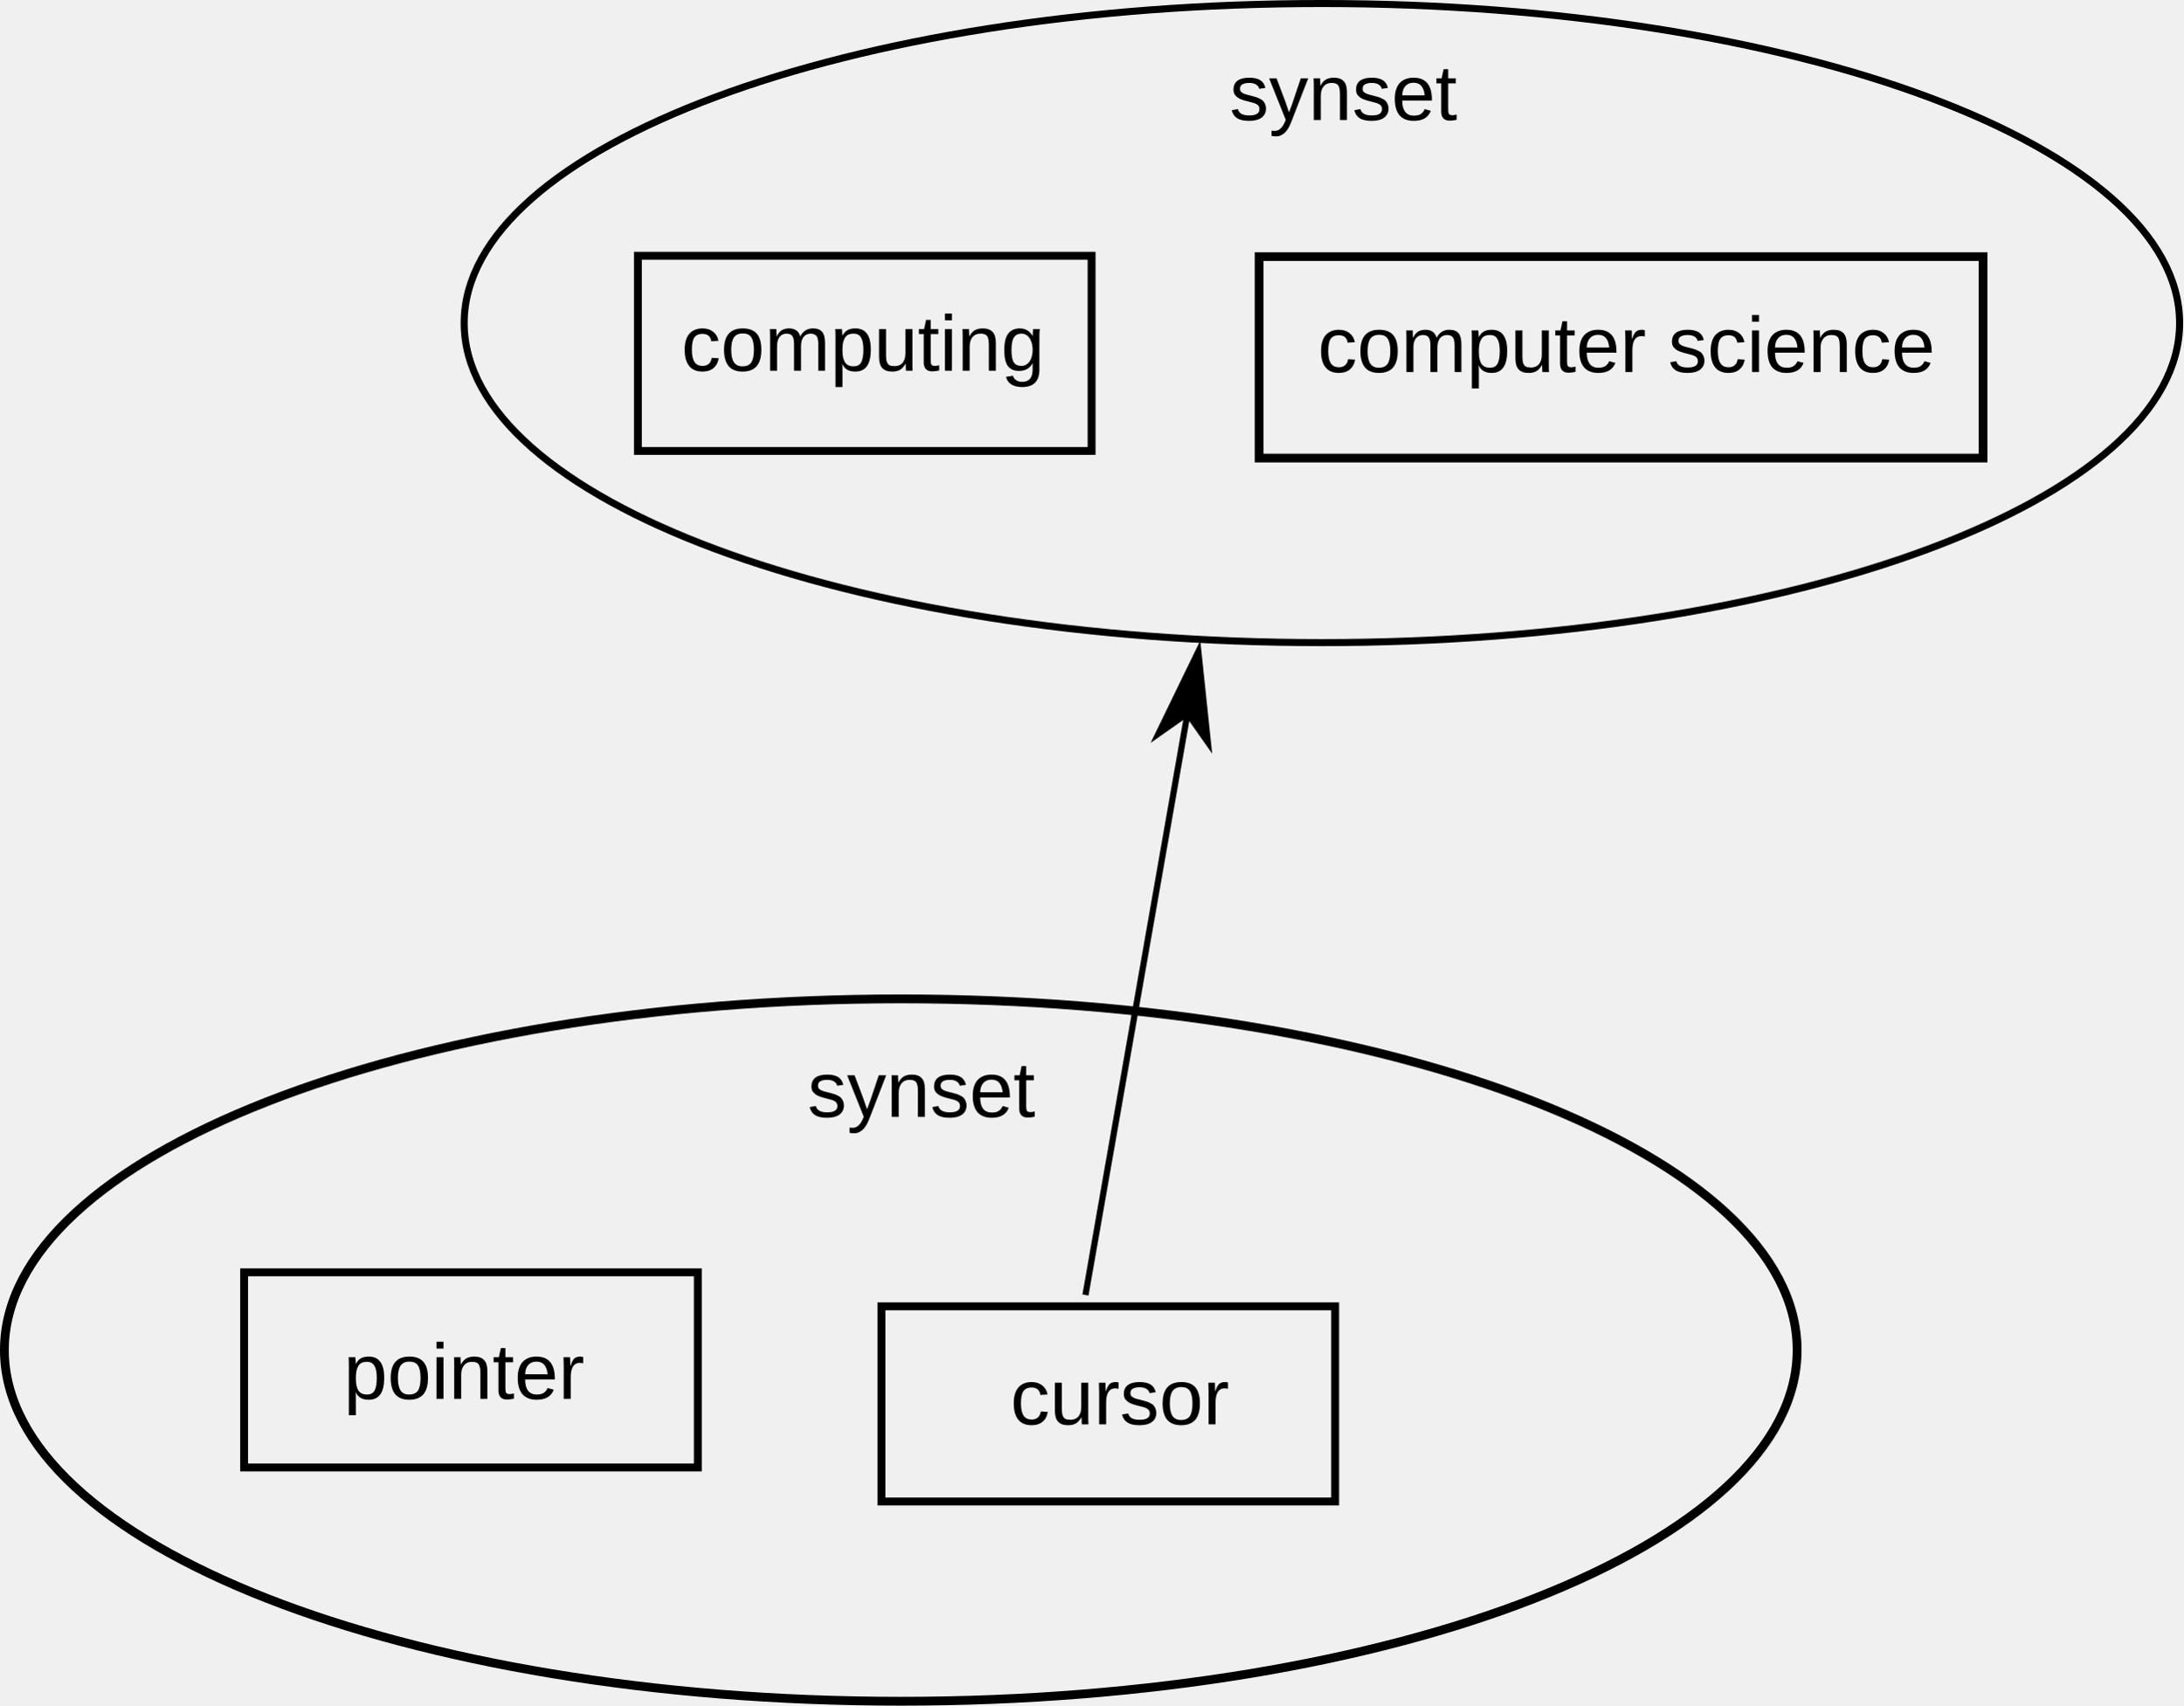
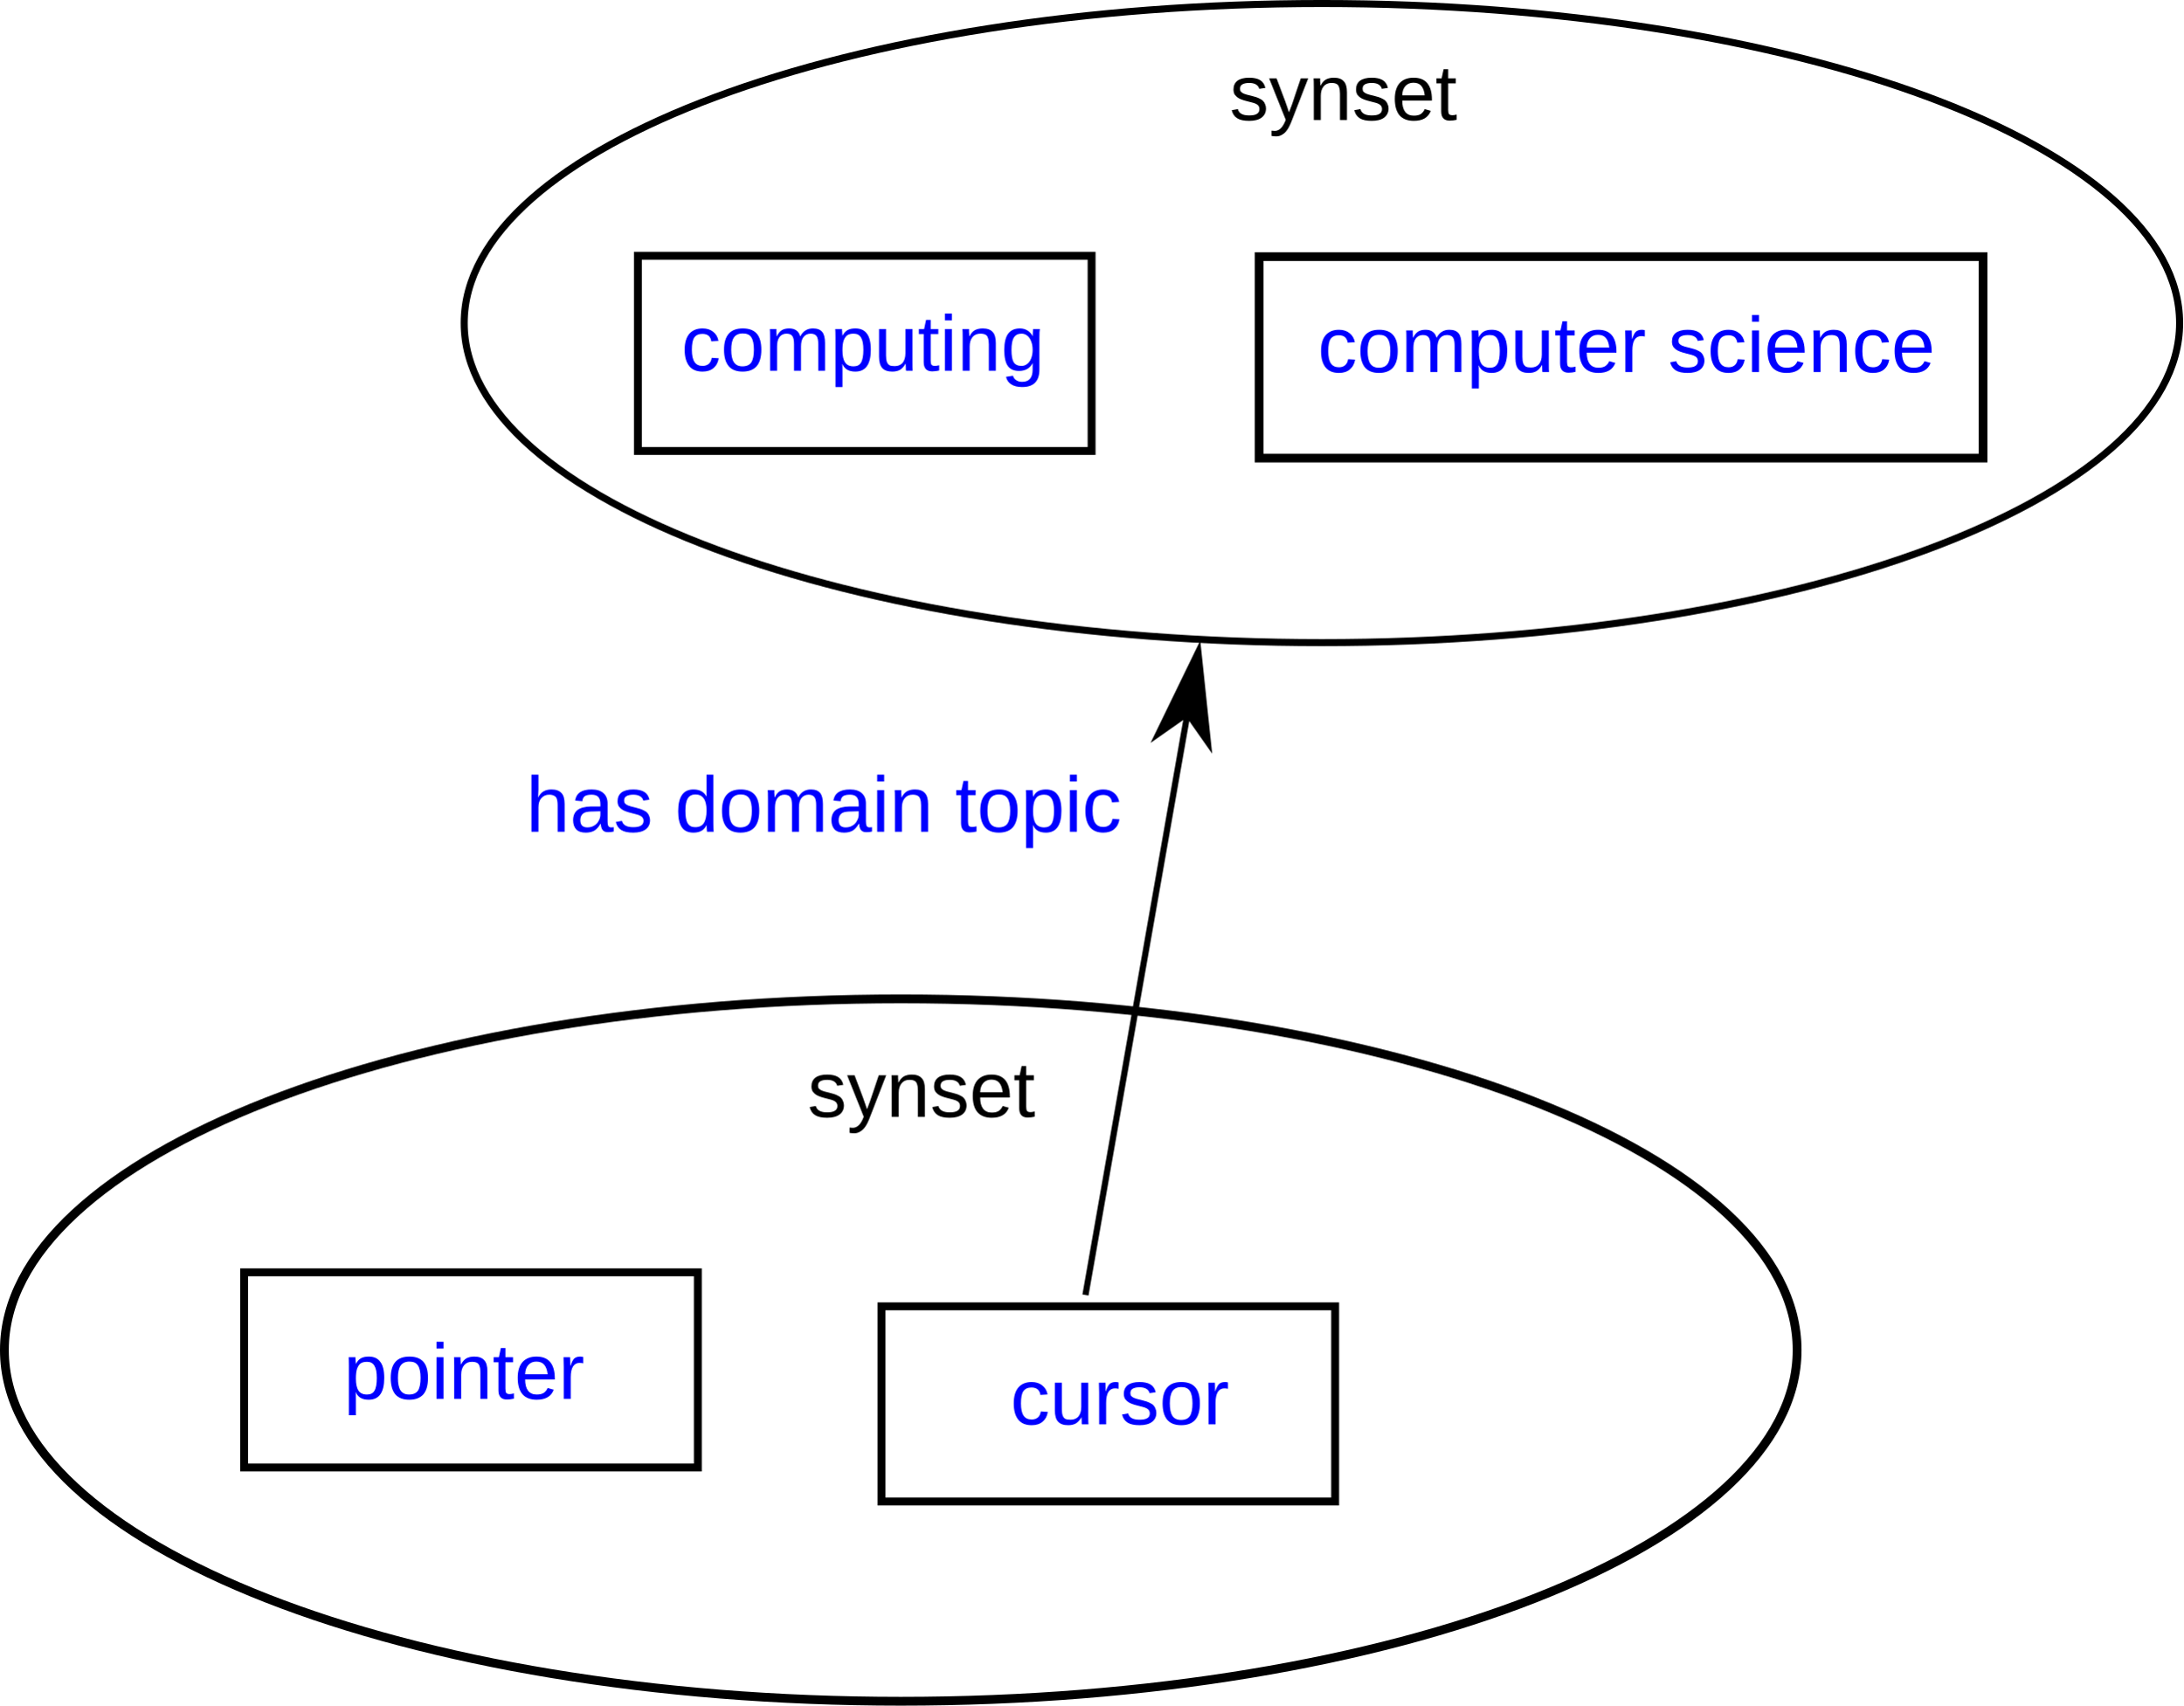
- <svg xmlns="http://www.w3.org/2000/svg" width="156.408mm" height="122.223mm" viewBox="0 0 156.408 122.223" version="1.1" id="svg8">
+ <svg xmlns="http://www.w3.org/2000/svg" xmlns:xlink="http://www.w3.org/1999/xlink" width="156.408mm" height="122.223mm" viewBox="0 0 156.408 122.223" version="1.1" id="svg8">
  <defs id="defs2">
    <marker style="overflow:visible" id="Arrow1Lend" refX="0" refY="0" orient="auto">
      <path transform="matrix(-0.8,0,0,-0.8,-10,0)" style="fill:#000000;fill-opacity:1;fill-rule:evenodd;stroke:#000000;stroke-width:1pt;stroke-opacity:1" d="M 0,0 5,-5 -12.5,0 5,5 Z" id="path926" />
    </marker>
    <marker style="overflow:visible" id="Arrow1Lstart" refX="0" refY="0" orient="auto">
      <path transform="matrix(0.8,0,0,0.8,10,0)" style="fill:#000000;fill-opacity:1;fill-rule:evenodd;stroke:#000000;stroke-width:1pt;stroke-opacity:1" d="M 0,0 5,-5 -12.5,0 5,5 Z" id="path923" />
    </marker>
  </defs>
+   <g id="layer2">
+     <rect style="opacity:0.999;fill:#ffffff;stroke-width:0.465;stroke:none" id="rect873" width="166.509" height="128.557" x="-2.405" y="-2.138" />
+   </g>
  <g id="layer1" transform="translate(-21.90088,-20.12822)">
    <ellipse style="opacity:0.999;fill:none;fill-rule:evenodd;stroke:#000000;stroke-width:0.631;stroke-miterlimit:4;stroke-dasharray:none;stroke-opacity:1" id="path10" cx="86.436" cy="116.871" rx="64.22" ry="25.165" />
    <ellipse style="opacity:0.999;fill:none;stroke:#000000;stroke-width:0.505;stroke-miterlimit:4;stroke-dasharray:none;stroke-opacity:1" id="path835" cx="116.606" cy="43.278" rx="61.451" ry="22.898" />
    <rect style="opacity:0.999;fill:none;stroke:#000000;stroke-width:0.565;stroke-miterlimit:4;stroke-dasharray:none;stroke-opacity:1" id="rect839" width="32.506" height="13.985" x="39.39" y="111.301" />
    <rect style="opacity:0.999;fill:none;stroke:#000000;stroke-width:0.565;stroke-miterlimit:4;stroke-dasharray:none;stroke-opacity:1" id="rect839-2" width="32.506" height="13.985" x="85.051" y="113.738" />
    <rect style="opacity:0.999;fill:none;stroke:#000000;stroke-width:0.565;stroke-miterlimit:4;stroke-dasharray:none;stroke-opacity:1" id="rect839-2-7" width="32.506" height="13.985" x="67.601" y="38.456" />
    <rect style="opacity:0.999;fill:none;stroke:#000000;stroke-width:0.625;stroke-miterlimit:4;stroke-dasharray:none;stroke-opacity:1" id="rect839-2-9" width="51.868" height="14.437" x="112.108" y="38.515" />
-     <text xml:space="preserve" style="font-style:normal;font-variant:normal;font-weight:normal;font-stretch:normal;font-size:5.644px;line-height:1.25;font-family:Arial;-inkscape-font-specification:'Arial, Normal';font-variant-ligatures:normal;font-variant-caps:normal;font-variant-numeric:normal;font-variant-east-asian:normal;fill:#000000;fill-opacity:1;stroke:none;stroke-width:0.265" x="46.518" y="120.372" id="text887">
-       <tspan id="tspan876" x="46.518" y="120.372">pointer</tspan>
-     </text>
-     <text xml:space="preserve" style="font-style:normal;font-variant:normal;font-weight:normal;font-stretch:normal;font-size:5.644px;line-height:1.25;font-family:Arial;-inkscape-font-specification:'Arial, Normal';font-variant-ligatures:normal;font-variant-caps:normal;font-variant-numeric:normal;font-variant-east-asian:normal;fill:#000000;fill-opacity:1;stroke:none;stroke-width:0.265" x="94.298" y="122.197" id="text895">
-       <tspan id="tspan878" x="94.298" y="122.197">cursor</tspan>
-     </text>
-     <text xml:space="preserve" style="font-style:normal;font-variant:normal;font-weight:normal;font-stretch:normal;font-size:5.644px;line-height:1.25;font-family:Arial;-inkscape-font-specification:'Arial, Normal';font-variant-ligatures:normal;font-variant-caps:normal;font-variant-numeric:normal;font-variant-east-asian:normal;fill:#000000;fill-opacity:1;stroke:none;stroke-width:0.265" x="70.72" y="46.693" id="text903">
-       <tspan id="tspan872" x="70.72" y="46.693">computing</tspan>
-     </text>
-     <text xml:space="preserve" style="font-style:normal;font-variant:normal;font-weight:normal;font-stretch:normal;font-size:5.644px;line-height:1.25;font-family:Arial;-inkscape-font-specification:'Arial, Normal';font-variant-ligatures:normal;font-variant-caps:normal;font-variant-numeric:normal;font-variant-east-asian:normal;fill:#000000;fill-opacity:1;stroke:none;stroke-width:0.265" x="116.314" y="46.788" id="text907">
-       <tspan id="tspan874" x="116.314" y="46.788">computer science</tspan>
-     </text>
+     <a id="a50" xlink:href="https://www.luismc.com/omw/ili/concepts/52632" target="_blank">
+       <text xml:space="preserve" style="font-style:normal;font-variant:normal;font-weight:normal;font-stretch:normal;font-size:5.644px;line-height:1.25;font-family:Arial;-inkscape-font-specification:'Arial, Normal';font-variant-ligatures:normal;font-variant-caps:normal;font-variant-numeric:normal;font-variant-east-asian:normal;fill:#0000ff;fill-opacity:1;stroke:none;stroke-width:0.265;" x="46.518" y="120.372" id="text887">
+         <tspan id="tspan876" x="46.518" y="120.372">pointer</tspan>
+       </text>
+     </a>
+     <a id="a46" xlink:href="https://www.luismc.com/omw/ili/concepts/52632" target="_blank">
+       <text xml:space="preserve" style="font-style:normal;font-variant:normal;font-weight:normal;font-stretch:normal;font-size:5.644px;line-height:1.25;font-family:Arial;-inkscape-font-specification:'Arial, Normal';font-variant-ligatures:normal;font-variant-caps:normal;font-variant-numeric:normal;font-variant-east-asian:normal;fill:#0000ff;fill-opacity:1;stroke:none;stroke-width:0.265;" x="94.298" y="122.197" id="text895">
+         <tspan id="tspan878" x="94.298" y="122.197">cursor</tspan>
+       </text>
+     </a>
+     <a id="a42" xlink:href="https://www.luismc.com/omw/ili/concepts/68812" target="_blank">
+       <text xml:space="preserve" style="font-style:normal;font-variant:normal;font-weight:normal;font-stretch:normal;font-size:5.644px;line-height:1.25;font-family:Arial;-inkscape-font-specification:'Arial, Normal';font-variant-ligatures:normal;font-variant-caps:normal;font-variant-numeric:normal;font-variant-east-asian:normal;fill:#0000ff;fill-opacity:1;stroke:none;stroke-width:0.265;" x="70.72" y="46.693" id="text903">
+         <tspan id="tspan872" x="70.72" y="46.693">computing</tspan>
+       </text>
+     </a>
+     <a id="a38" xlink:href="https://www.luismc.com/omw/ili/concepts/68812" target="_blank">
+       <text xml:space="preserve" style="font-style:normal;font-variant:normal;font-weight:normal;font-stretch:normal;font-size:5.644px;line-height:1.25;font-family:Arial;-inkscape-font-specification:'Arial, Normal';font-variant-ligatures:normal;font-variant-caps:normal;font-variant-numeric:normal;font-variant-east-asian:normal;fill:#0000ff;fill-opacity:1;stroke:none;stroke-width:0.265;" x="116.314" y="46.788" id="text907">
+         <tspan id="tspan874" x="116.314" y="46.788">computer science</tspan>
+       </text>
+     </a>
    <text xml:space="preserve" style="font-style:normal;font-variant:normal;font-weight:normal;font-stretch:normal;font-size:5.644px;line-height:1.25;font-family:Arial;-inkscape-font-specification:'Arial, Normal';font-variant-ligatures:normal;font-variant-caps:normal;font-variant-numeric:normal;font-variant-east-asian:normal;fill:#000000;fill-opacity:1;stroke:none;stroke-width:0.265" x="79.753" y="100.164" id="text915">
      <tspan id="tspan913" x="79.753" y="100.164" style="font-style:normal;font-variant:normal;font-weight:normal;font-stretch:normal;font-size:5.644px;font-family:Arial;-inkscape-font-specification:'Arial, Normal';font-variant-ligatures:normal;font-variant-caps:normal;font-variant-numeric:normal;font-variant-east-asian:normal;stroke-width:0.265">synset</tspan>
    </text>
    <text xml:space="preserve" style="font-style:normal;font-variant:normal;font-weight:normal;font-stretch:normal;font-size:5.644px;line-height:1.25;font-family:Arial;-inkscape-font-specification:'Arial, Normal';font-variant-ligatures:normal;font-variant-caps:normal;font-variant-numeric:normal;font-variant-east-asian:normal;fill:#000000;fill-opacity:1;stroke:none;stroke-width:0.265" x="109.991" y="28.726" id="text919">
      <tspan id="tspan917" x="109.991" y="28.726" style="font-style:normal;font-variant:normal;font-weight:normal;font-stretch:normal;font-size:5.644px;font-family:Arial;-inkscape-font-specification:'Arial, Normal';font-variant-ligatures:normal;font-variant-caps:normal;font-variant-numeric:normal;font-variant-east-asian:normal;stroke-width:0.265">synset</tspan>
    </text>
    <path style="fill:none;stroke:#000000;stroke-width:0.441;stroke-linecap:butt;stroke-linejoin:miter;stroke-miterlimit:4;stroke-dasharray:none;stroke-opacity:1;marker-start:url(#Arrow1Lstart)" d="M 107.746,66.872 C 99.668,112.928 99.668,112.928 99.668,112.928" id="path1249" />
+     <a id="a34" xlink:href="https://globalwordnet.github.io/gwadoc/#has_domain_topic" target="_blank">
+       <text xml:space="preserve" style="font-style:normal;font-variant:normal;font-weight:normal;font-stretch:normal;font-size:5.644px;line-height:1.25;font-family:Arial;-inkscape-font-specification:'Arial, Normal';font-variant-ligatures:normal;font-variant-caps:normal;font-variant-numeric:normal;font-variant-east-asian:normal;fill:#0000ff;fill-opacity:1;stroke:none;stroke-width:0.265" x="59.586" y="79.729" id="text32">
+         <tspan id="tspan30" x="59.586" y="79.729" style="font-style:normal;font-variant:normal;font-weight:normal;font-stretch:normal;font-size:5.644px;font-family:Arial;-inkscape-font-specification:'Arial, Normal';font-variant-ligatures:normal;font-variant-caps:normal;font-variant-numeric:normal;font-variant-east-asian:normal;fill:#0000ff;stroke-width:0.265">has domain topic</tspan>
+       </text>
+     </a>
  </g>
</svg>
